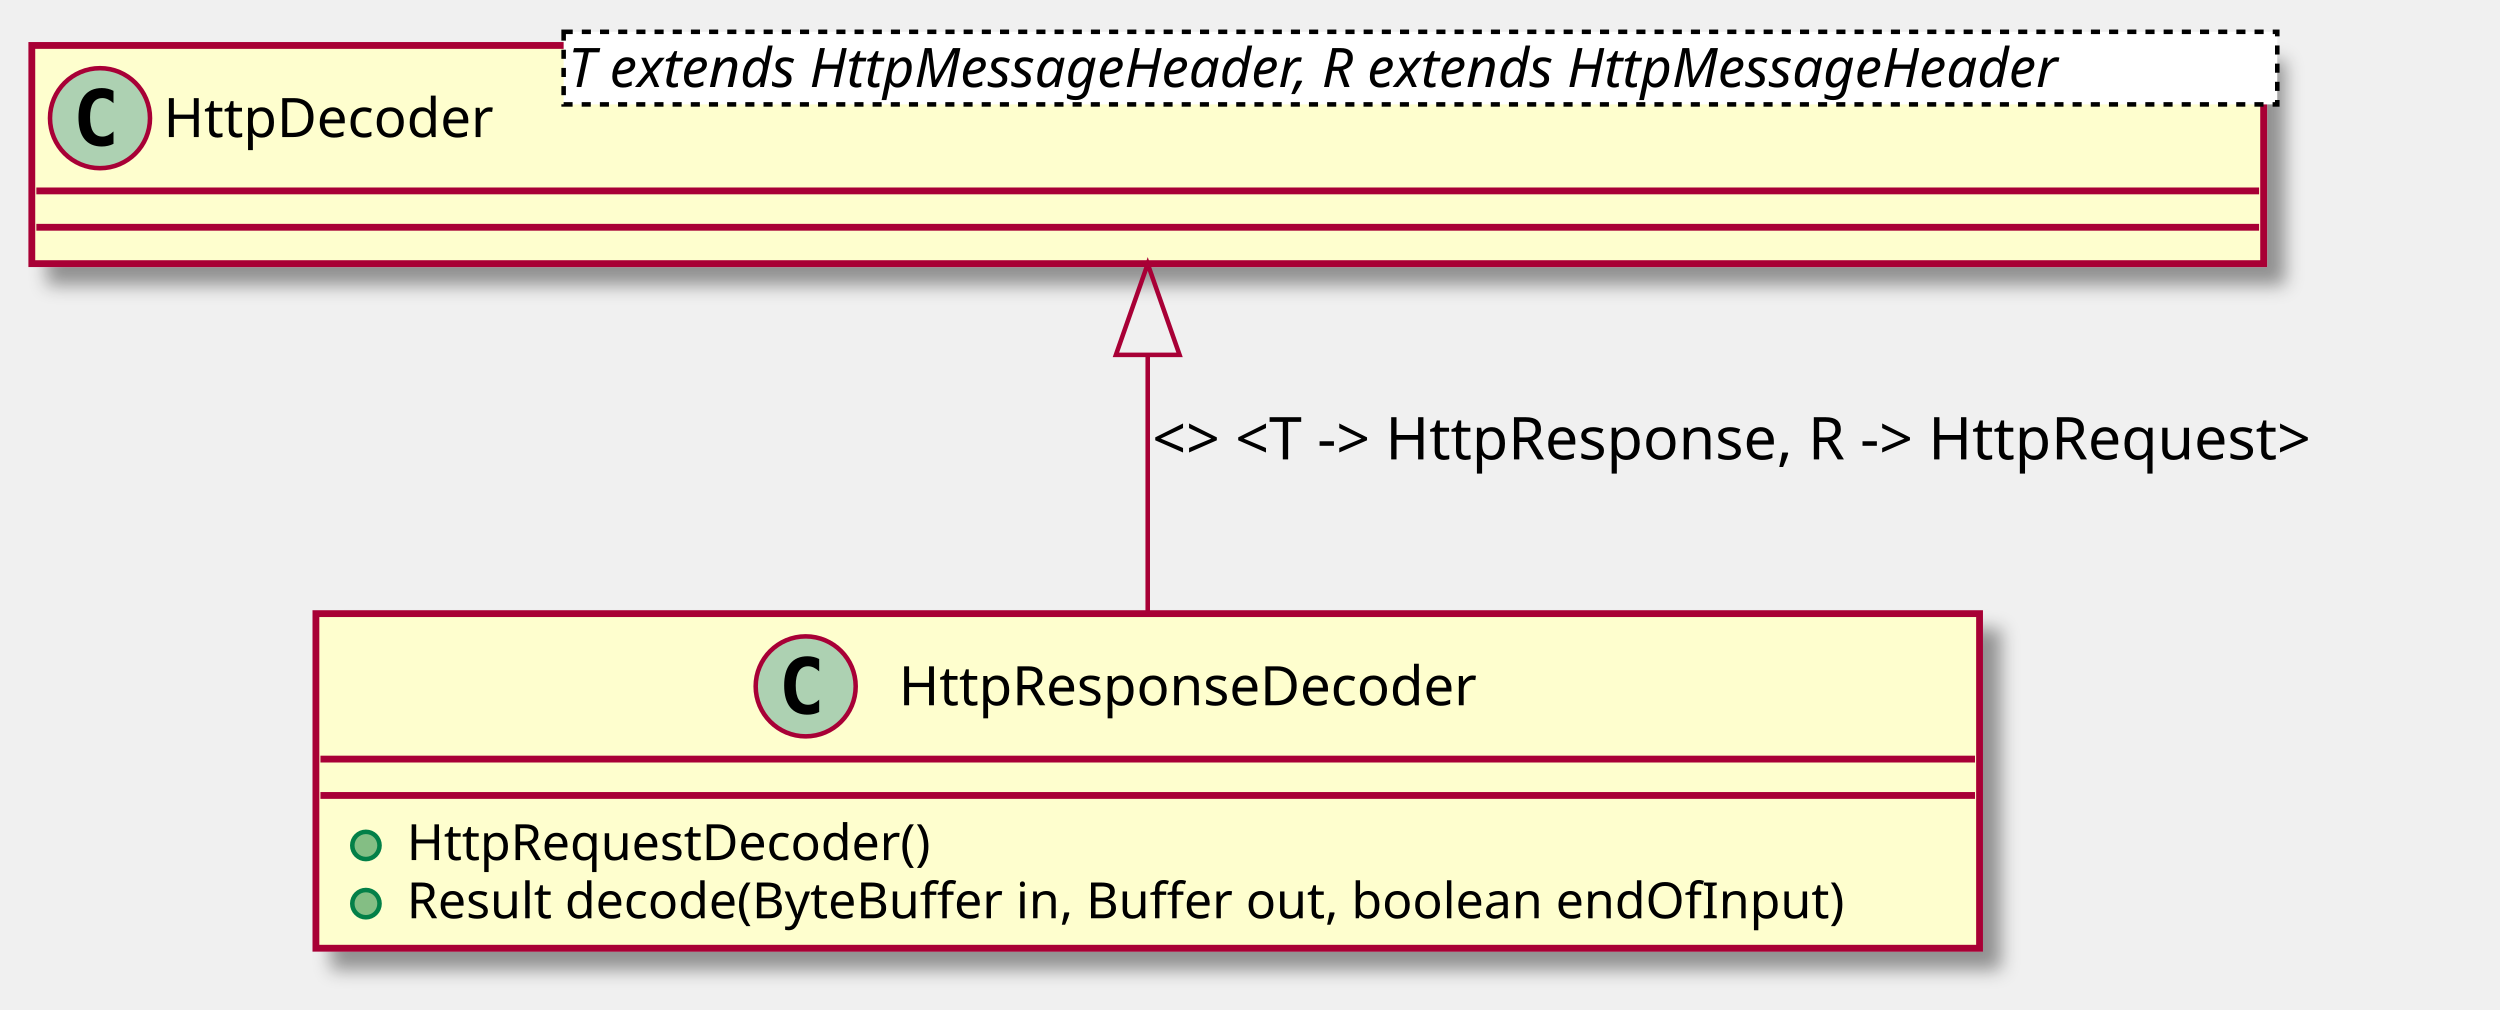
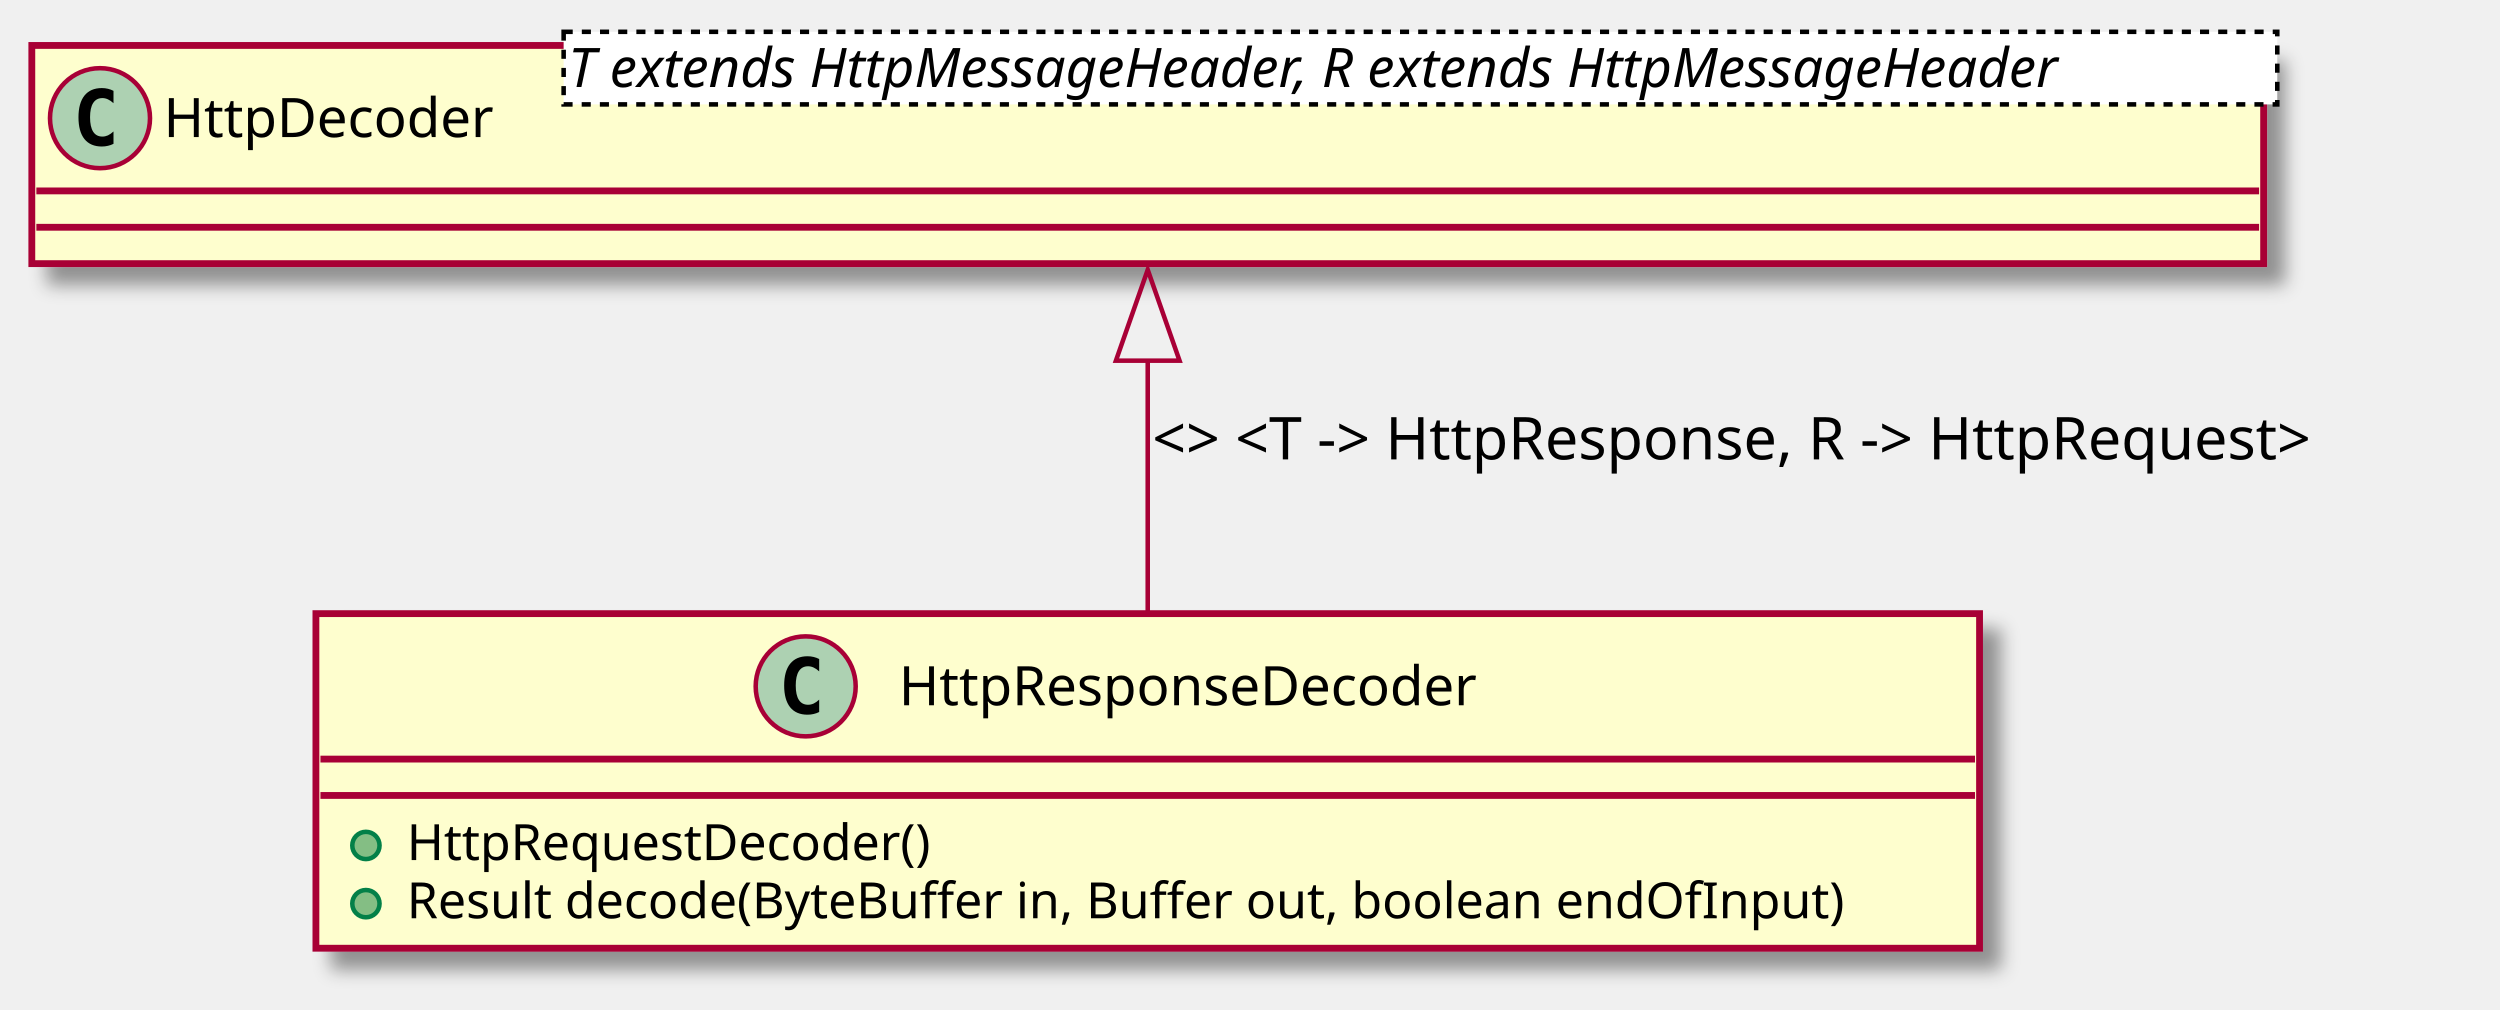
<svg xmlns="http://www.w3.org/2000/svg" contentScriptType="application/ecmascript" contentStyleType="text/css" height="222px" preserveAspectRatio="none" style="width:550px;height:222px;background:#FFFFFF;" version="1.1" viewBox="0 0 550 222" width="550px" zoomAndPan="magnify">
  <defs>
    <filter height="300%" id="f5pdetzke7y06" width="300%" x="-1" y="-1">
      <feGaussianBlur result="blurOut" stdDeviation="2.0" />
      <feColorMatrix in="blurOut" result="blurOut2" type="matrix" values="0 0 0 0 0 0 0 0 0 0 0 0 0 0 0 0 0 0 .4 0" />
      <feOffset dx="4.0" dy="4.0" in="blurOut2" result="blurOut3" />
      <feBlend in="SourceGraphic" in2="blurOut3" mode="normal" />
    </filter>
  </defs>
  <g>
    <rect codeLine="1" fill="#FEFECE" filter="url(#f5pdetzke7y06)" height="73.609" id="HttpResponseDecoder" style="stroke:#A80036;stroke-width:1.5;" width="366" x="69.5" y="135" />
    <ellipse cx="177.25" cy="151" fill="#ADD1B2" rx="11" ry="11" style="stroke:#A80036;stroke-width:1.0;" />
    <path d="M180.219,156.641 Q179.641,156.938 179,157.078 Q178.359,157.234 177.656,157.234 Q175.156,157.234 173.828,155.594 Q172.516,153.938 172.516,150.812 Q172.516,147.688 173.828,146.031 Q175.156,144.375 177.656,144.375 Q178.359,144.375 179,144.531 Q179.656,144.688 180.219,144.984 L180.219,147.703 Q179.594,147.125 179,146.859 Q178.406,146.578 177.781,146.578 Q176.438,146.578 175.75,147.656 Q175.062,148.719 175.062,150.812 Q175.062,152.906 175.75,153.984 Q176.438,155.047 177.781,155.047 Q178.406,155.047 179,154.781 Q179.594,154.5 180.219,153.922 L180.219,156.641 Z " fill="#000000" />
    <text fill="#000000" font-family="sans-serif" font-size="12" lengthAdjust="spacing" textLength="142" x="197.75" y="155.154">HttpResponseDecoder</text>
    <line style="stroke:#A80036;stroke-width:1.5;" x1="70.5" x2="434.5" y1="167" y2="167" />
    <line style="stroke:#A80036;stroke-width:1.5;" x1="70.5" x2="434.5" y1="175" y2="175" />
    <ellipse cx="80.5" cy="186" fill="#84BE84" rx="3" ry="3" style="stroke:#038048;stroke-width:1.0;" />
    <text fill="#000000" font-family="sans-serif" font-size="11" lengthAdjust="spacing" textLength="124" x="89.5" y="189.21">HttpRequestDecoder()</text>
    <ellipse cx="80.5" cy="198.805" fill="#84BE84" rx="3" ry="3" style="stroke:#038048;stroke-width:1.0;" />
    <text fill="#000000" font-family="sans-serif" font-size="11" lengthAdjust="spacing" textLength="340" x="89.5" y="202.015">Result decode(ByteBuffer in, Buffer out, boolean endOfInput)</text>
    <rect codeLine="6" fill="#FEFECE" filter="url(#f5pdetzke7y06)" height="48" id="HttpDecoder" style="stroke:#A80036;stroke-width:1.5;" width="491" x="7" y="10" />
    <ellipse cx="22" cy="26" fill="#ADD1B2" rx="11" ry="11" style="stroke:#A80036;stroke-width:1.0;" />
    <path d="M24.969,31.641 Q24.391,31.938 23.75,32.078 Q23.109,32.234 22.406,32.234 Q19.906,32.234 18.578,30.594 Q17.266,28.938 17.266,25.812 Q17.266,22.688 18.578,21.031 Q19.906,19.375 22.406,19.375 Q23.109,19.375 23.75,19.531 Q24.406,19.688 24.969,19.984 L24.969,22.703 Q24.344,22.125 23.75,21.859 Q23.156,21.578 22.531,21.578 Q21.188,21.578 20.5,22.656 Q19.812,23.719 19.812,25.812 Q19.812,27.906 20.5,28.984 Q21.188,30.047 22.531,30.047 Q23.156,30.047 23.75,29.781 Q24.344,29.5 24.969,28.922 L24.969,31.641 Z " fill="#000000" />
    <text fill="#000000" font-family="sans-serif" font-size="12" lengthAdjust="spacing" textLength="80" x="36" y="30.154">HttpDecoder</text>
    <rect fill="#FFFFFF" height="15.969" style="stroke:#000000;stroke-width:1.0;stroke-dasharray:2.0,2.0;" width="377" x="124" y="7" />
    <text fill="#000000" font-family="sans-serif" font-size="12" font-style="italic" lengthAdjust="spacing" textLength="375" x="125" y="19.139">T extends HttpMessageHeader, R extends HttpMessageHeader</text>
    <line style="stroke:#A80036;stroke-width:1.5;" x1="8" x2="497" y1="42" y2="42" />
    <line style="stroke:#A80036;stroke-width:1.5;" x1="8" x2="497" y1="50" y2="50" />
-     <path codeLine="9" d="M252.5,78.23 C252.5,96.52 252.5,117.57 252.5,135 " fill="none" id="HttpDecoder-backto-HttpResponseDecoder" style="stroke:#A80036;stroke-width:1.0;" />
-     <polygon fill="none" points="245.5,78.07,252.5,58.07,259.5,78.07,245.5,78.07" style="stroke:#A80036;stroke-width:1.0;" />
+     <path codeLine="9" d="M252.5,79.3 C252.5,97.26 252.5,117.73 252.5,134.76 " fill="none" id="HttpDecoder-backto-HttpResponseDecoder" style="stroke:#A80036;stroke-width:1.0;" />
+     <polygon fill="none" points="245.5,79.35,252.5,59.35,259.5,79.35,245.5,79.35" style="stroke:#A80036;stroke-width:1.0;" />
    <text fill="#000000" font-family="sans-serif" font-size="13" lengthAdjust="spacing" textLength="289" x="253.5" y="101.067">&lt;&gt; &lt;T -&gt; HttpResponse, R -&gt; HttpRequest&gt;</text>
  </g>
</svg>
